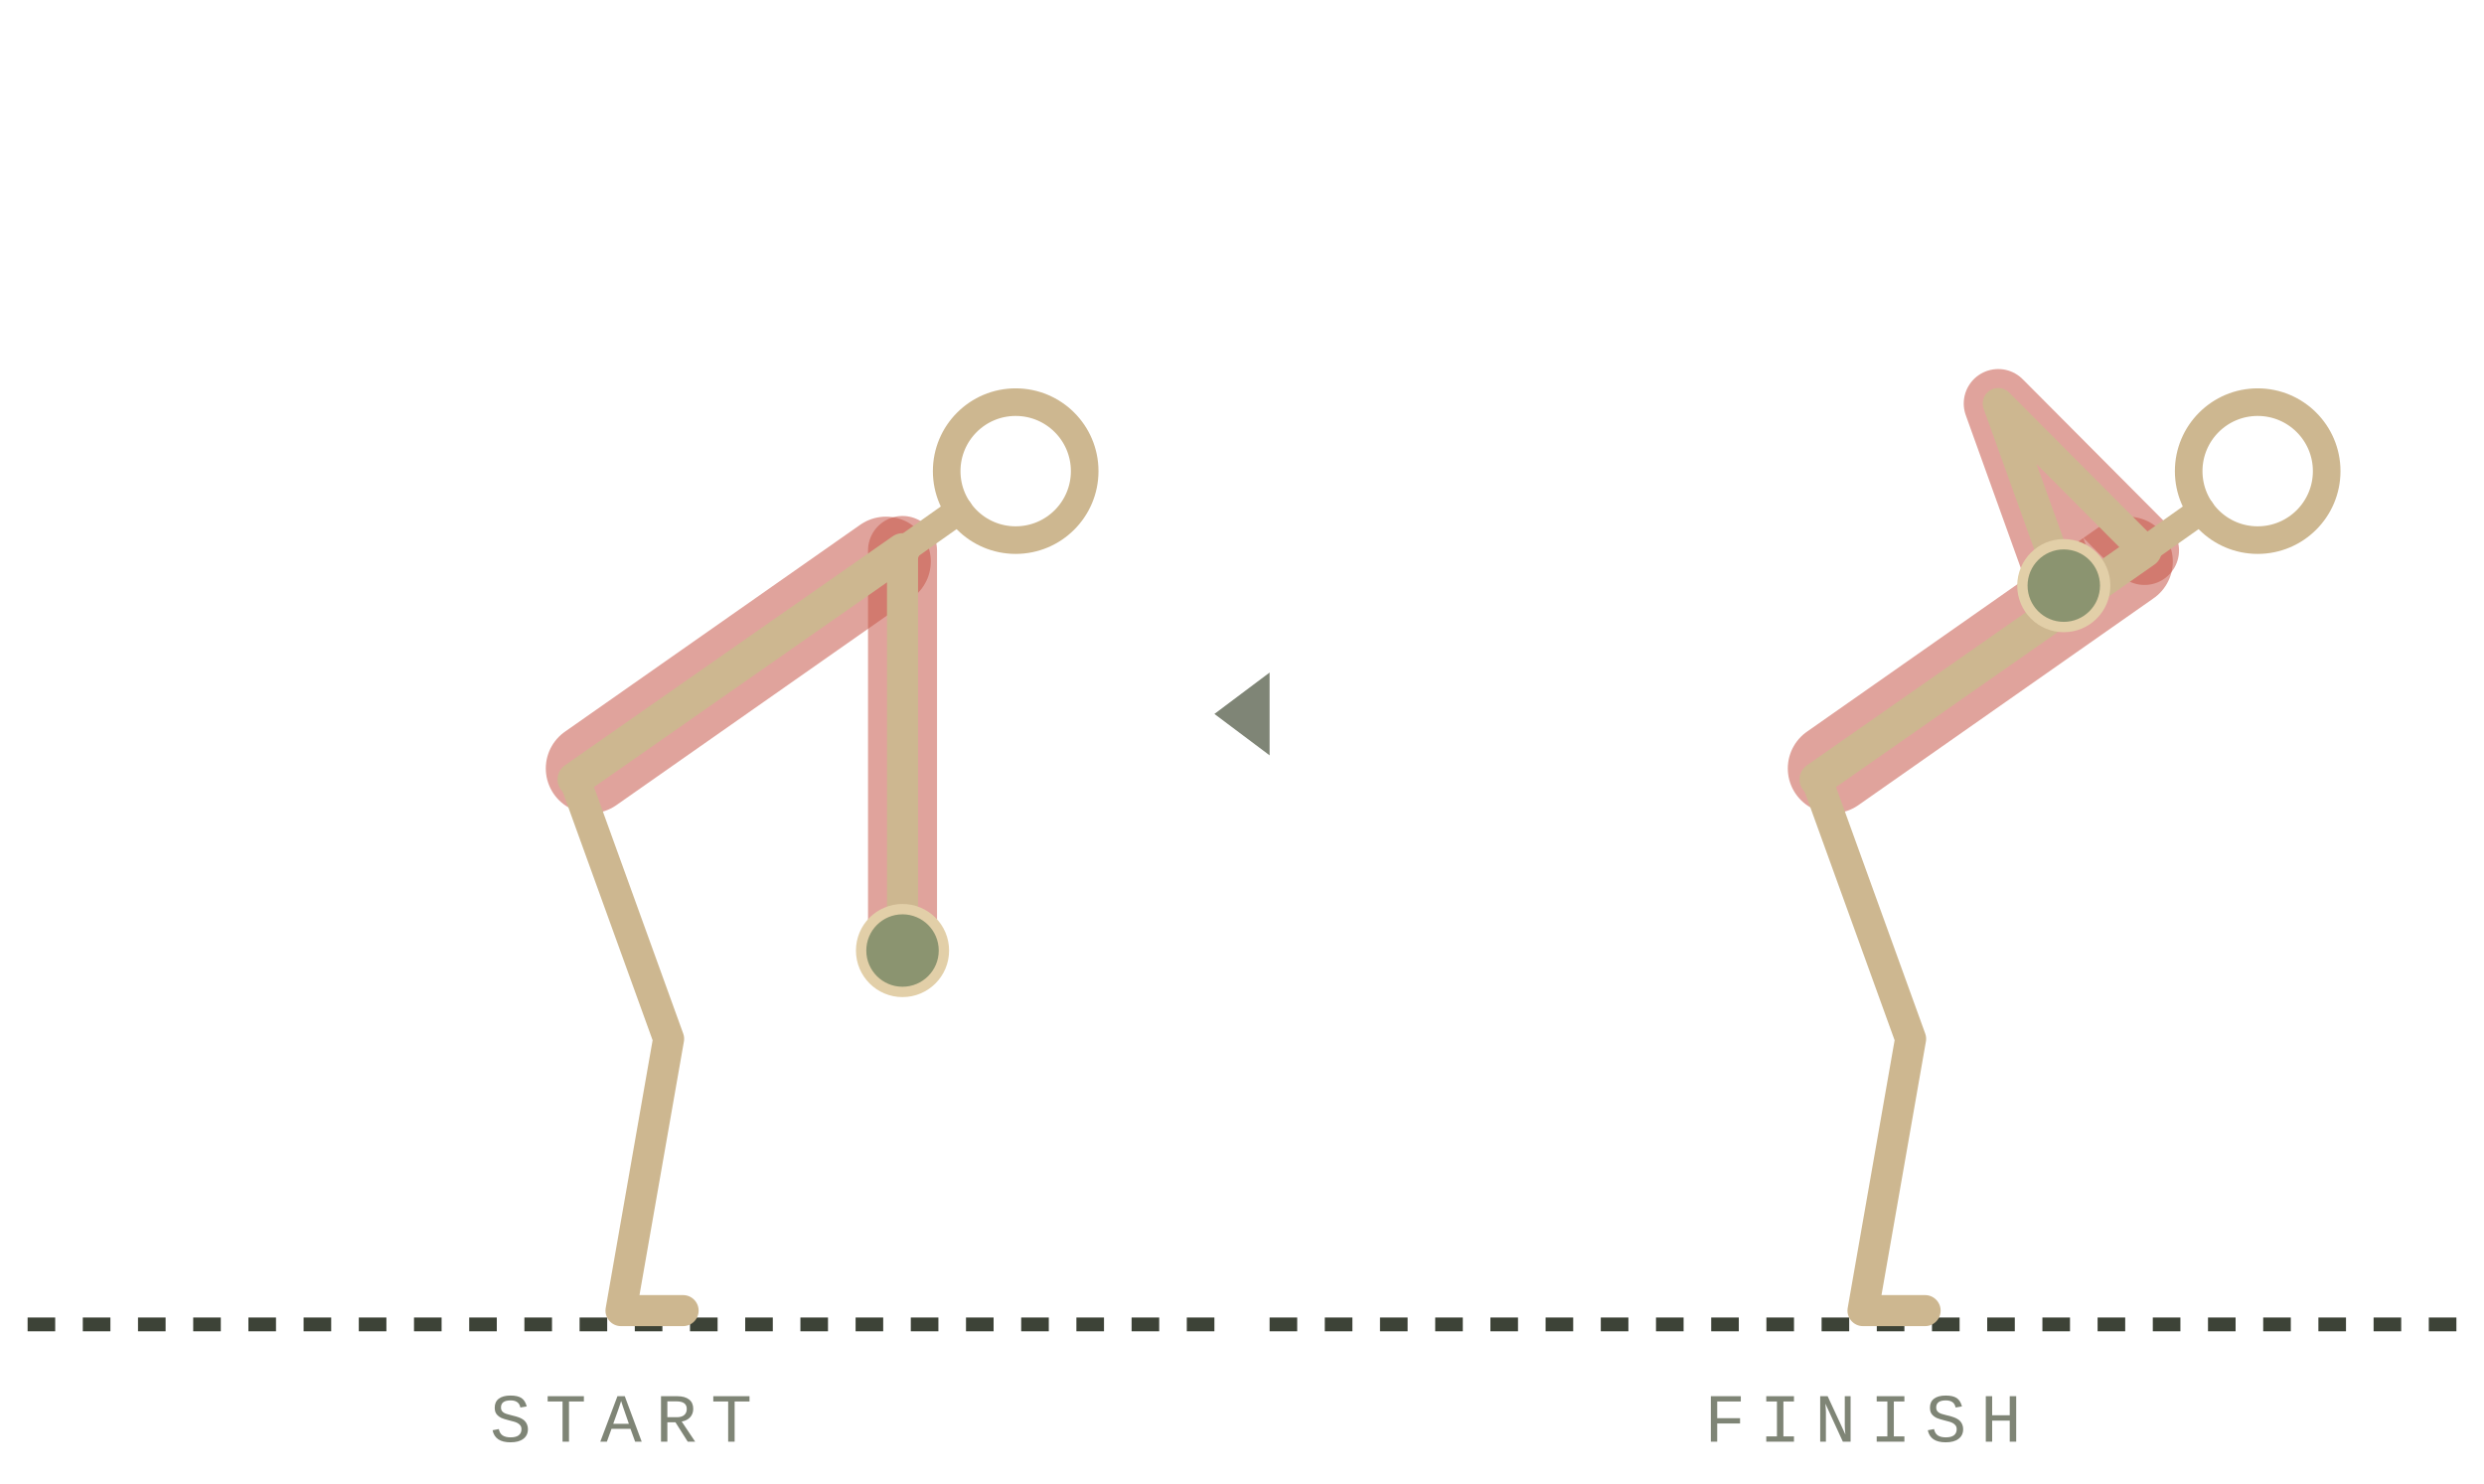
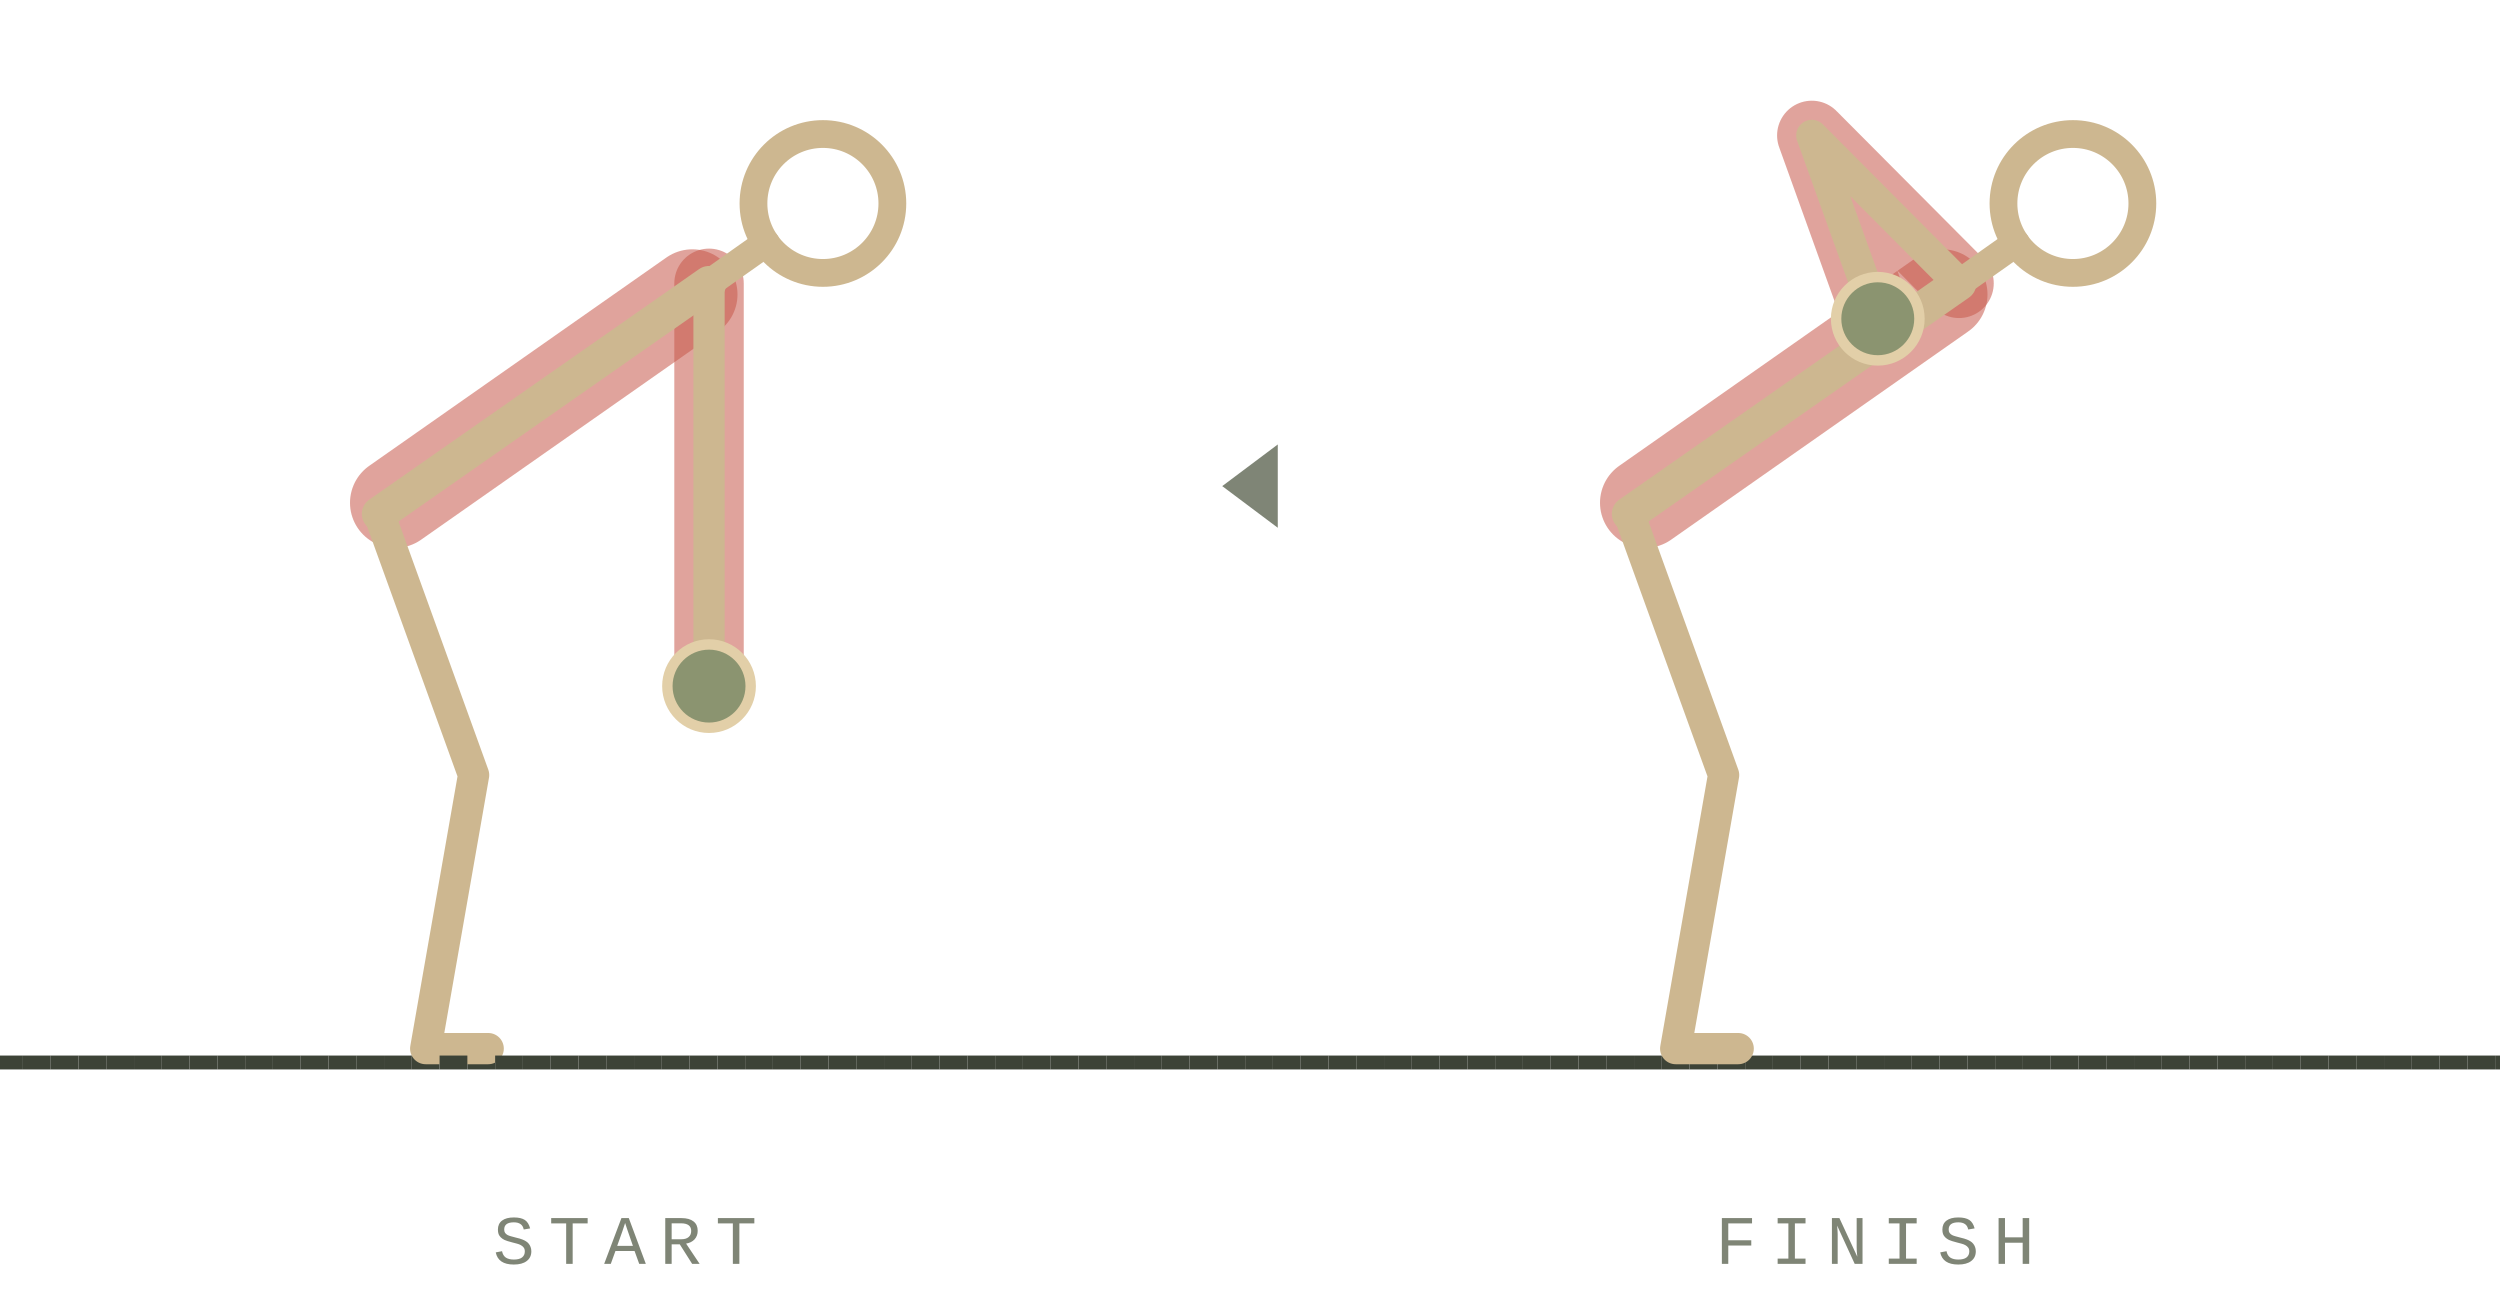
- <svg xmlns="http://www.w3.org/2000/svg" viewBox="0 0 360 215" role="img" aria-label="row start and finish positions">
+ <svg xmlns="http://www.w3.org/2000/svg" viewBox="0 39 360 187" role="img" aria-label="row start and finish positions">
  <g>
-     <line x1="4" y1="192" x2="176" y2="192" stroke="#3d4337" stroke-width="2" stroke-dasharray="4 4" />
-     <polyline points="128.4,81.4 85.6,111.4" fill="none" stroke="#c7584a" stroke-width="13" stroke-linecap="round" stroke-linejoin="round" opacity="0.55" />
-     <polyline points="130.8,79.8 130.8,109.8 130.8,137.8" fill="none" stroke="#c7584a" stroke-width="10" stroke-linecap="round" stroke-linejoin="round" opacity="0.55" />
-     <polyline points="83.3,113.0 130.8,79.8" fill="none" stroke="#cdb790" stroke-width="5" stroke-linecap="round" stroke-linejoin="round" opacity="1" />
-     <polyline points="130.8,79.8 139.0,74.0" fill="none" stroke="#cdb790" stroke-width="4" stroke-linecap="round" stroke-linejoin="round" opacity="1" />
-     <circle cx="147.2" cy="68.3" r="10.0" fill="none" stroke="#cdb790" stroke-width="4" />
-     <polyline points="83.3,113.0 96.9,150.6 90.0,190.0 99.0,190.0" fill="none" stroke="#cdb790" stroke-width="4.5" stroke-linecap="round" stroke-linejoin="round" opacity="1" />
-     <polyline points="130.8,79.8 130.8,109.8 130.8,137.8" fill="none" stroke="#cdb790" stroke-width="4.5" stroke-linecap="round" stroke-linejoin="round" opacity="1" />
-     <circle cx="130.8" cy="137.8" r="6" fill="#8b9470" stroke="#e2cfa8" stroke-width="1.5" />
-     <text x="90" y="209" text-anchor="middle" font-family="Consolas,'Courier New',monospace" font-size="10" letter-spacing="2" fill="#7f8576">START</text>
+     <g transform="translate(-28.7 0.0) scale(1.0)">
+       <line x1="-400" y1="192" x2="580" y2="192" stroke="#3d4337" stroke-width="2" stroke-dasharray="4 4" />
+       <polyline points="128.4,81.4 85.6,111.4" fill="none" stroke="#c7584a" stroke-width="13" stroke-linecap="round" stroke-linejoin="round" opacity="0.55" />
+       <polyline points="130.8,79.8 130.8,109.8 130.8,137.8" fill="none" stroke="#c7584a" stroke-width="10" stroke-linecap="round" stroke-linejoin="round" opacity="0.55" />
+       <polyline points="83.3,113.0 130.8,79.8" fill="none" stroke="#cdb790" stroke-width="5" stroke-linecap="round" stroke-linejoin="round" opacity="1" />
+       <polyline points="130.8,79.8 139.0,74.0" fill="none" stroke="#cdb790" stroke-width="4" stroke-linecap="round" stroke-linejoin="round" opacity="1" />
+       <circle cx="147.2" cy="68.3" r="10.0" fill="none" stroke="#cdb790" stroke-width="4" />
+       <polyline points="83.3,113.0 96.9,150.6 90.0,190.0 99.0,190.0" fill="none" stroke="#cdb790" stroke-width="4.5" stroke-linecap="round" stroke-linejoin="round" opacity="1" />
+       <polyline points="130.8,79.8 130.8,109.8 130.8,137.8" fill="none" stroke="#cdb790" stroke-width="4.5" stroke-linecap="round" stroke-linejoin="round" opacity="1" />
+       <circle cx="130.8" cy="137.8" r="6" fill="#8b9470" stroke="#e2cfa8" stroke-width="1.5" />
+     </g>
+     <text x="90" y="221" text-anchor="middle" font-family="Consolas,'Courier New',monospace" font-size="10" letter-spacing="2" fill="#7f8576">START</text>
  </g>
  <g transform="translate(180,0)">
-     <line x1="4" y1="192" x2="176" y2="192" stroke="#3d4337" stroke-width="2" stroke-dasharray="4 4" />
-     <polyline points="128.4,81.4 85.6,111.4" fill="none" stroke="#c7584a" stroke-width="13" stroke-linecap="round" stroke-linejoin="round" opacity="0.55" />
-     <polyline points="130.8,79.8 109.6,58.5 119.1,84.9" fill="none" stroke="#c7584a" stroke-width="10" stroke-linecap="round" stroke-linejoin="round" opacity="0.55" />
-     <polyline points="83.3,113.0 130.8,79.8" fill="none" stroke="#cdb790" stroke-width="5" stroke-linecap="round" stroke-linejoin="round" opacity="1" />
-     <polyline points="130.8,79.8 139.0,74.0" fill="none" stroke="#cdb790" stroke-width="4" stroke-linecap="round" stroke-linejoin="round" opacity="1" />
-     <circle cx="147.2" cy="68.3" r="10.0" fill="none" stroke="#cdb790" stroke-width="4" />
-     <polyline points="83.3,113.0 96.9,150.6 90.0,190.0 99.0,190.0" fill="none" stroke="#cdb790" stroke-width="4.5" stroke-linecap="round" stroke-linejoin="round" opacity="1" />
-     <polyline points="130.8,79.8 109.6,58.5 119.1,84.9" fill="none" stroke="#cdb790" stroke-width="4.5" stroke-linecap="round" stroke-linejoin="round" opacity="1" />
-     <circle cx="119.1" cy="84.9" r="6" fill="#8b9470" stroke="#e2cfa8" stroke-width="1.5" />
-     <text x="90" y="209" text-anchor="middle" font-family="Consolas,'Courier New',monospace" font-size="10" letter-spacing="2" fill="#7f8576">FINISH</text>
+     <g transform="translate(-28.7 0.0) scale(1.0)">
+       <line x1="-400" y1="192" x2="580" y2="192" stroke="#3d4337" stroke-width="2" stroke-dasharray="4 4" />
+       <polyline points="128.4,81.4 85.6,111.4" fill="none" stroke="#c7584a" stroke-width="13" stroke-linecap="round" stroke-linejoin="round" opacity="0.55" />
+       <polyline points="130.8,79.8 109.6,58.5 119.1,84.9" fill="none" stroke="#c7584a" stroke-width="10" stroke-linecap="round" stroke-linejoin="round" opacity="0.55" />
+       <polyline points="83.3,113.0 130.8,79.8" fill="none" stroke="#cdb790" stroke-width="5" stroke-linecap="round" stroke-linejoin="round" opacity="1" />
+       <polyline points="130.8,79.8 139.0,74.0" fill="none" stroke="#cdb790" stroke-width="4" stroke-linecap="round" stroke-linejoin="round" opacity="1" />
+       <circle cx="147.2" cy="68.3" r="10.0" fill="none" stroke="#cdb790" stroke-width="4" />
+       <polyline points="83.3,113.0 96.9,150.6 90.0,190.0 99.0,190.0" fill="none" stroke="#cdb790" stroke-width="4.5" stroke-linecap="round" stroke-linejoin="round" opacity="1" />
+       <polyline points="130.8,79.8 109.6,58.5 119.1,84.9" fill="none" stroke="#cdb790" stroke-width="4.5" stroke-linecap="round" stroke-linejoin="round" opacity="1" />
+       <circle cx="119.1" cy="84.9" r="6" fill="#8b9470" stroke="#e2cfa8" stroke-width="1.5" />
+     </g>
+     <text x="90" y="221" text-anchor="middle" font-family="Consolas,'Courier New',monospace" font-size="10" letter-spacing="2" fill="#7f8576">FINISH</text>
  </g>
-   <path d="M171 103.5 l8 -6 v12 z" fill="#7f8576" transform="translate(5,0)" />
+   <path d="M176 109 l8 -6 v12 z" fill="#7f8576" />
</svg>
